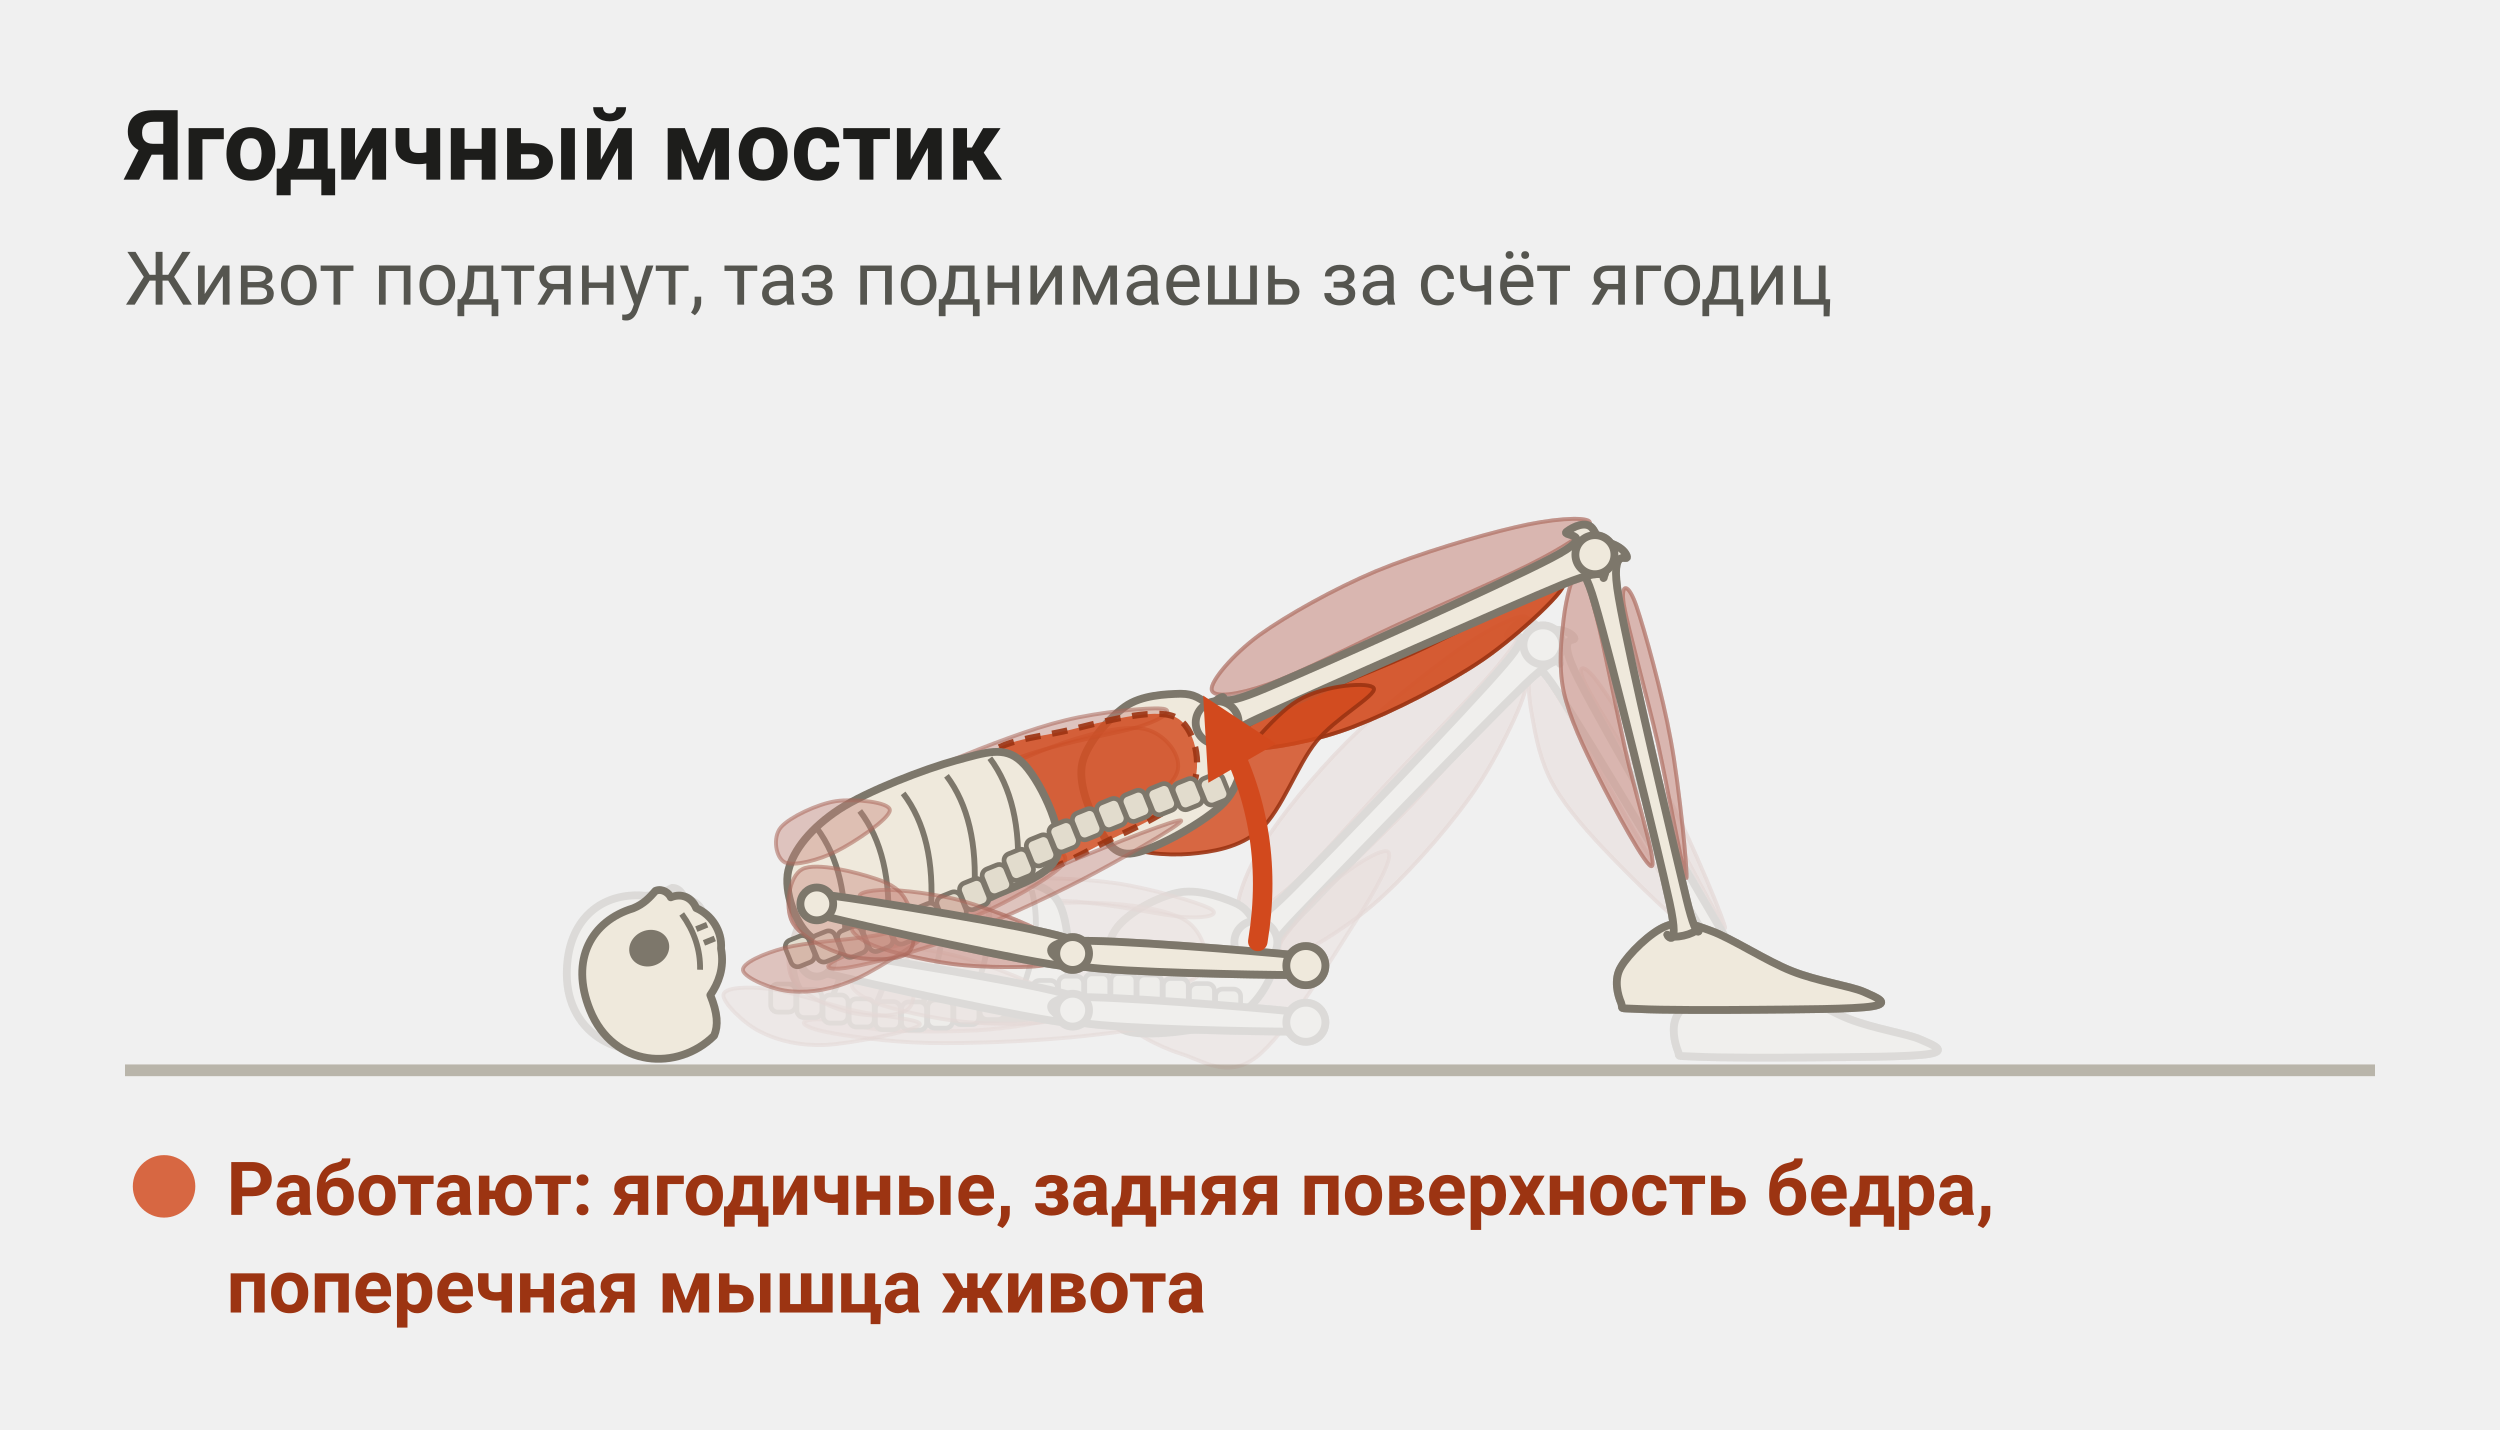
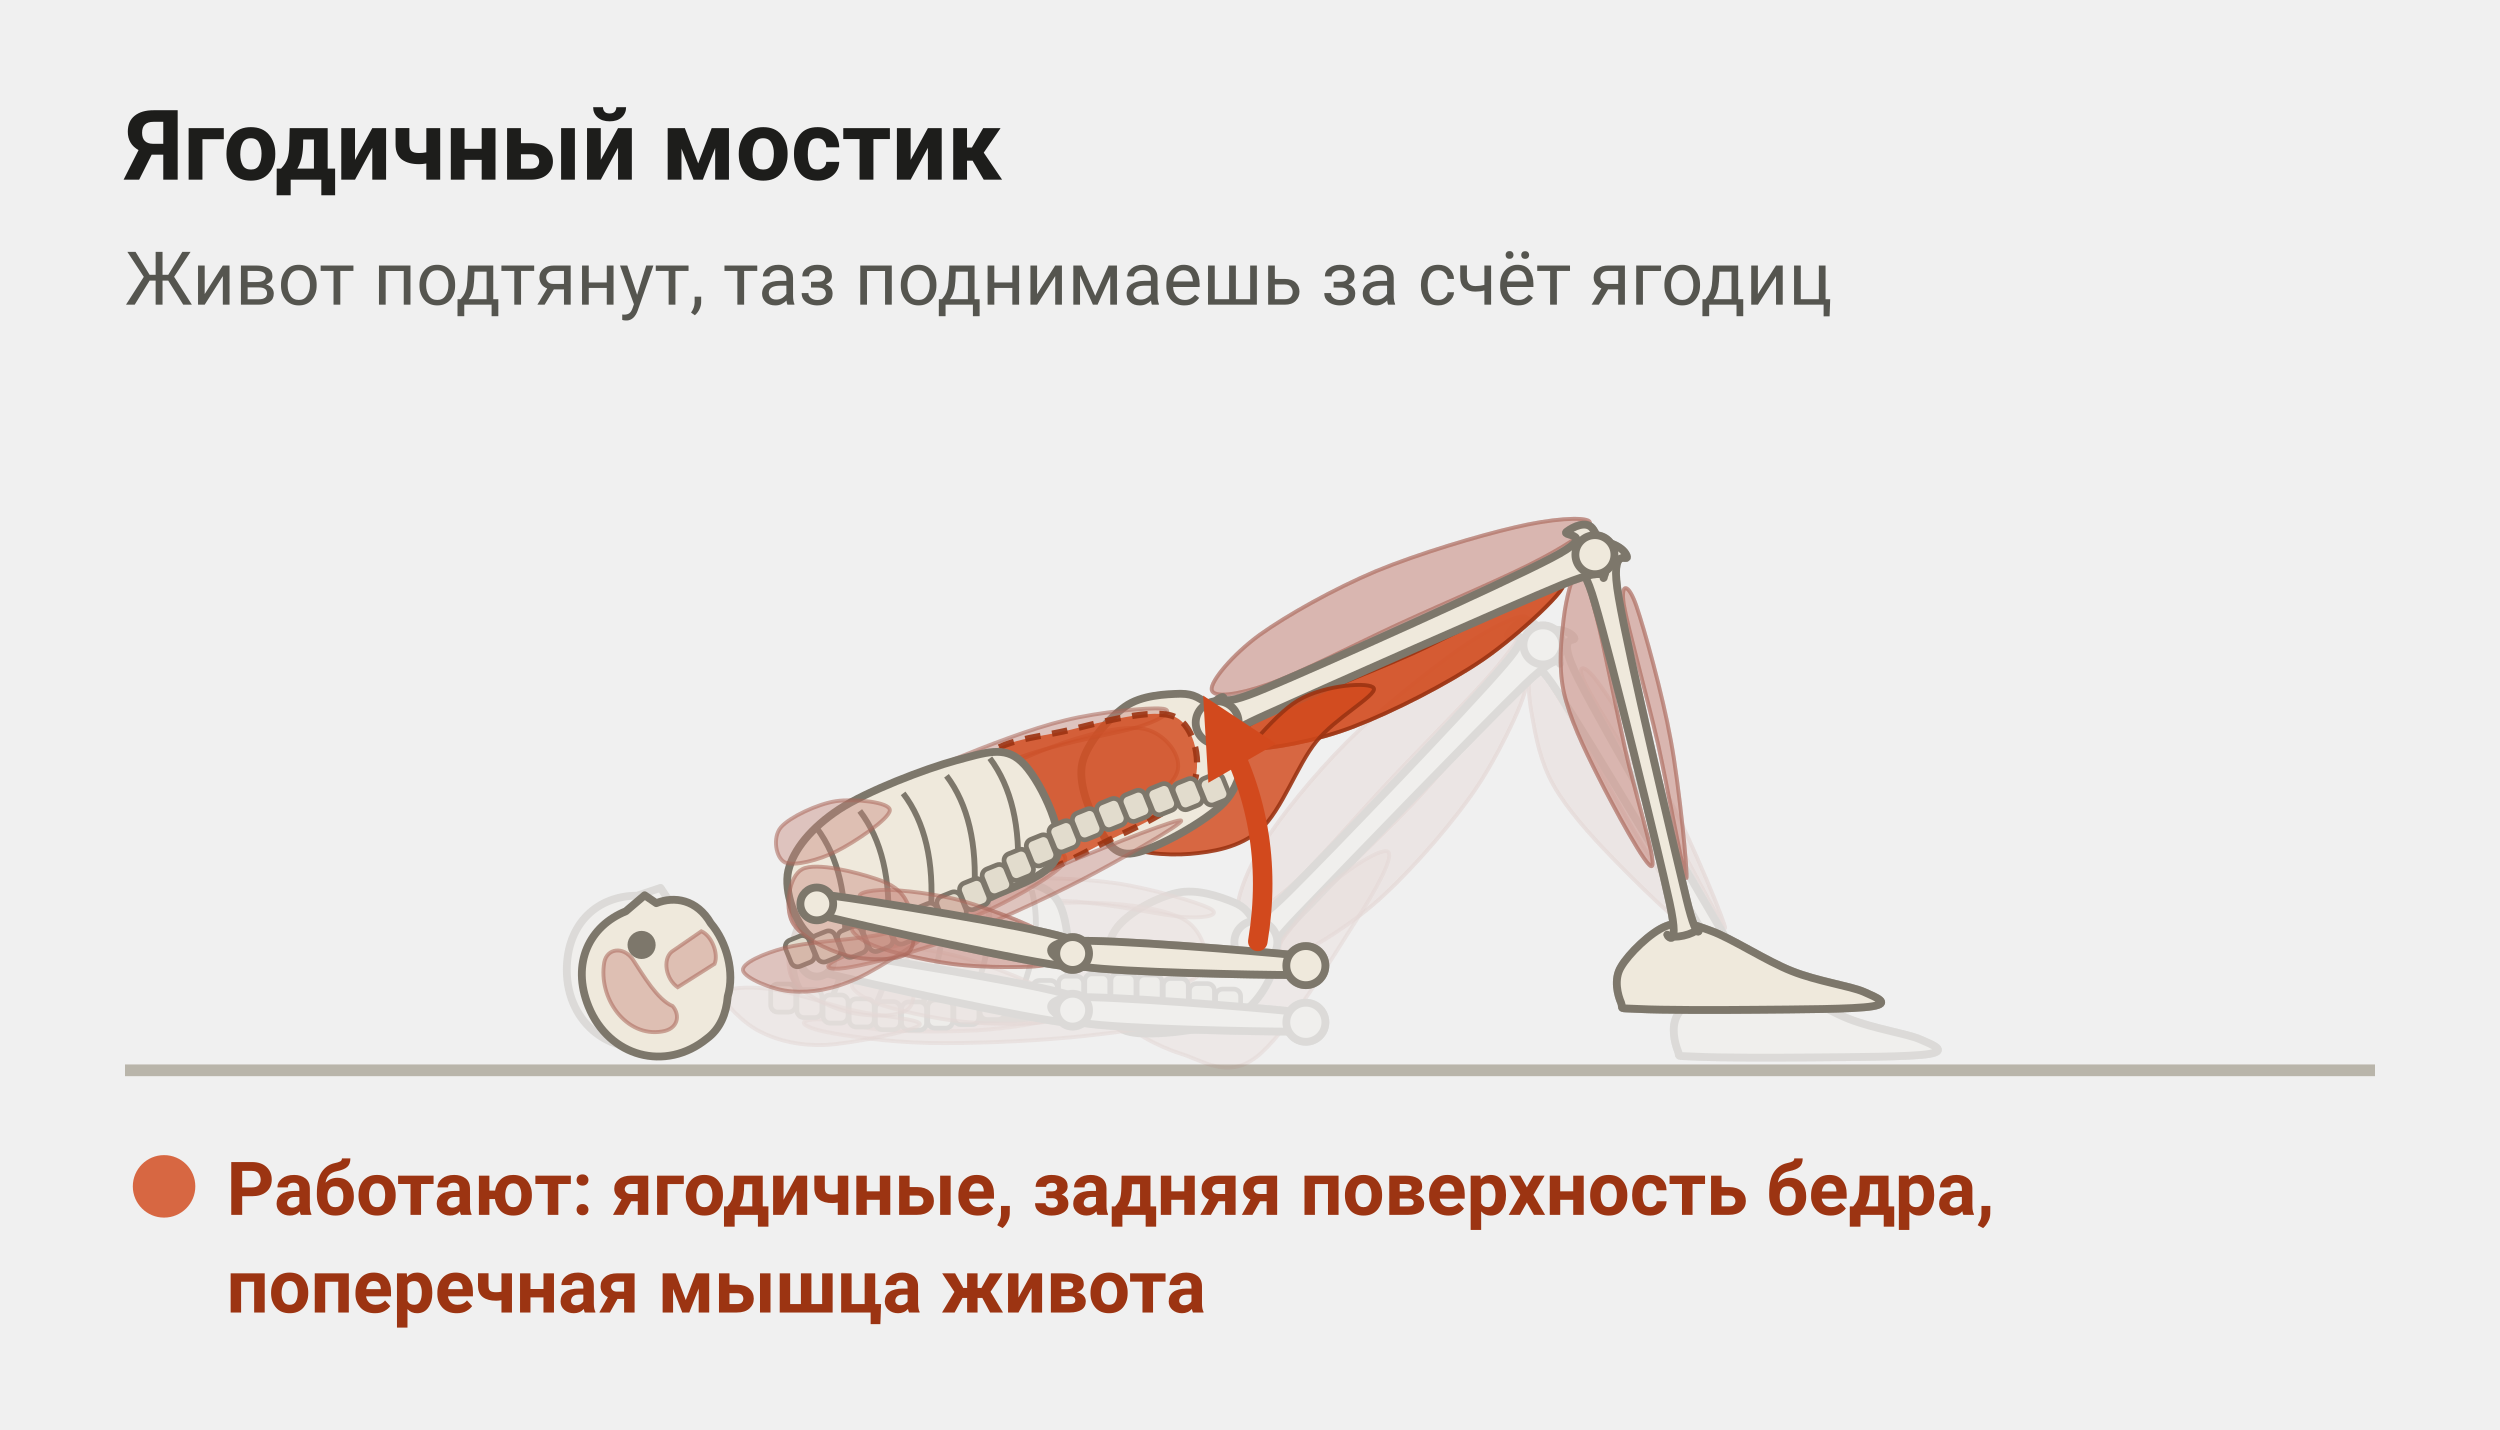
<svg xmlns="http://www.w3.org/2000/svg" viewBox="0 0 640 366" role="img" aria-label="Ягодичный мостик: Живот подтянут, таз поднимаешь за счёт ягодиц">
  <style>
.bone{fill:#efe9dc;stroke:#7d776b;stroke-width:2;stroke-linejoin:round}
.joint{fill:#efe9dc;stroke:#7d776b;stroke-width:2}
.vert{fill:#e2dccd;stroke:#7d776b;stroke-width:1.2}
.m{fill:#c7867a;fill-opacity:.42;stroke:#a9665a;stroke-opacity:.55;stroke-width:1}
.on{fill:#d2491d;fill-opacity:.82;stroke:#9c3412;stroke-opacity:.9}
.plate{fill:#3a3a37;fill-opacity:.1;stroke:#3a3a37;stroke-width:3}
.bar{fill:#3a3a37}
.ghost{opacity:.18}
.ground{stroke:#b9b5aa;stroke-width:3}
.guide{stroke:#3d7fb8;stroke-width:2.5;stroke-dasharray:8 7;fill:none}
.arrow{stroke:#d2491d;stroke-width:5;fill:none;stroke-linecap:round;marker-end:url(#ah)}
.ahead{fill:#d2491d}
.lead{stroke:#6b6b66;stroke-width:1.5;fill:none}
.t{font:600 21px system-ui,-apple-system,"Segoe UI",Roboto,sans-serif;fill:#1d1d1b}
.s{font:400 18px system-ui,-apple-system,"Segoe UI",Roboto,sans-serif;fill:#55554f}
.ok{fill:#2e8b57}.bad{fill:#c0392b}
.balloon{fill:#3d7fb8;fill-opacity:.25;stroke:#3d7fb8;stroke-width:2}
@media (prefers-color-scheme:dark){
.bone,.joint{fill:#d9d3c4;stroke:#3b3934}.vert{fill:#c9c2b2;stroke:#3b3934}
.plate{fill:#ecebe6;fill-opacity:.12;stroke:#bdbbb3}.bar{fill:#bdbbb3}
.t{fill:#ecebe6}.s{fill:#a9a8a1}.lead{stroke:#9a9993}.ground{stroke:#55534d}
.arrow{stroke:#f0703f}.ahead{fill:#f0703f}.on{fill:#f0703f}
}
</style>
  <defs>
    <marker id="ah" viewBox="0 0 10 10" refX="6" refY="5" markerWidth="4" markerHeight="4" orient="auto">
      <path class="ahead" d="M0 0L10 5L0 10z" />
    </marker>
  </defs>
  <style>
.far{opacity:.5}.deep{stroke-dasharray:4 3;stroke-width:1.6}
.legend{font:600 19px system-ui,-apple-system,"Segoe UI",Roboto,sans-serif;fill:#9c3412}
.cue{font:400 19px system-ui,-apple-system,"Segoe UI",Roboto,sans-serif;fill:#55554f}
.ttl{font:700 25px system-ui,-apple-system,"Segoe UI",Roboto,sans-serif;fill:#1d1d1b}
.lg{fill:#d2491d;fill-opacity:.82}.okc{fill:#2e8b57}.badc{fill:#c0392b}
.mark{stroke:#fff;stroke-width:3.5;fill:none;stroke-linecap:round}
.floor{stroke:#b9b5aa;stroke-width:3}.equip{fill:#d9d5ca;stroke:#8f8a7e;stroke-width:2}
.cable{stroke:#8f8a7e;stroke-width:2;stroke-dasharray:6 5}
@media (prefers-color-scheme:dark){.legend{fill:#f59b72}.cue{fill:#a9a8a1}.ttl{fill:#ecebe6}
.lg{fill:#f0703f}.floor{stroke:#55534d}.equip{fill:#2c2c30;stroke:#77756d}.cable{stroke:#77756d}}
</style>
  <text class="ttl" x="32" y="46" text-anchor="start">Ягодичный мостик</text>
  <text class="cue" x="32" y="78" text-anchor="start">Живот подтянут, таз поднимаешь за счёт ягодиц</text>
  <line class="floor" x1="32" y1="274" x2="608" y2="274" />
  <g class="ghost">
    <g class="far">
      <path class="m" d="M265.4 253.3C269.4 253.3 253.1 247.0 246.6 245.2C240.2 243.3 230.8 242.2 226.8 242.2C222.8 242.3 216.4 243.4 222.8 245.2C229.3 247.1 261.5 253.3 265.4 253.3Z" />
      <path class="m" d="M267.4 260.7C271.6 262.4 254.1 262.3 246.8 261.6C239.6 260.9 228.2 258.4 224.0 256.7C219.8 255.0 214.4 250.9 221.6 251.5C228.8 252.2 263.2 259.0 267.4 260.7Z" />
      <path class="m" d="M232.5 258.3C229.9 260.6 221.7 260.3 216.8 259.0C211.8 257.7 204.7 254.1 202.8 250.5C200.9 246.8 201.9 238.8 205.4 236.9C209.0 235.1 219.5 237.9 224.0 239.3C228.4 240.8 230.8 242.5 232.3 245.6C233.7 248.8 235.1 256.1 232.5 258.3Z" />
      <path class="bone" d="M273.9 261.9C284.2 262.8 283.0 257.5 272.7 254.4C262.4 251.4 223.1 245.1 212.3 243.6C201.5 242.2 208.0 244.7 207.8 245.6C207.6 246.5 200.2 246.3 211.2 249.1C222.2 251.8 263.7 261.0 273.9 261.9Z" />
      <path class="bone" d="M274.8 255.3C265.8 255.8 268.0 260.5 277.4 261.9C286.8 263.4 321.7 264.1 331.2 264.1C340.7 264.0 334.3 262.5 334.3 261.7C334.4 260.8 341.4 260.1 331.5 259.0C321.5 257.9 283.8 254.9 274.8 255.3Z" />
      <circle class="joint" cx="209.1" cy="245.8" r="4.2" />
      <circle class="joint" cx="274.6" cy="258.6" r="4.2" />
      <circle class="joint" cx="334.3" cy="261.7" r="5" />
      <path class="bone" d="M429.5 268.9C428.8 267.1 427.6 262.9 429.5 259.7C431.5 256.4 437.2 250.9 441.0 249.3C444.9 247.8 447.2 248.6 452.5 250.5C457.9 252.4 466.7 258.2 473.2 260.8C479.8 263.4 488.2 264.6 491.6 266.1C495.1 267.6 498.5 269.0 493.9 269.8C489.3 270.6 474.0 270.6 464.0 270.7C454.1 270.8 439.9 270.8 434.1 270.5C428.4 270.2 430.3 270.7 429.5 268.9Z" />
      <path class="m" d="M432.3 237.1C431.6 238.5 418.3 225.3 412.5 219.3C406.7 213.3 401.1 207.0 397.7 201.0C394.3 195.0 393.1 188.3 392.2 183.1C391.2 178.0 390.9 170.8 392.2 170.3C393.5 169.7 395.7 173.1 399.8 179.9C404.0 186.6 411.7 201.3 417.2 210.8C422.6 220.3 433.1 235.7 432.3 237.1Z" />
      <path class="m" d="M441.6 237.6C442.1 237.3 433.0 215.3 427.5 204.8C422.1 194.3 412.6 179.5 409.0 174.6C405.4 169.7 403.3 169.9 405.9 175.2C408.5 180.5 418.6 196.1 424.5 206.5C430.5 216.9 441.1 237.8 441.6 237.6Z" />
      <path class="bone" d="M448.2 248.9C448.5 247.2 450.5 255.0 443.2 242.5C435.8 230.0 410.8 187.2 404.1 173.9C397.4 160.7 404.4 165.0 402.8 163.0C401.2 161.0 396.6 160.7 394.5 161.9C392.5 163.1 389.8 167.6 390.5 170.1C391.2 172.6 390.6 164.6 398.7 177.0C406.9 189.5 432.3 232.1 439.4 244.7C446.5 257.3 440.0 252.1 441.4 252.9C442.9 253.6 447.9 250.7 448.2 248.9Z" />
      <path class="m" d="M390.0 175.0C392.9 174.1 384.5 191.7 378.6 200.7C372.7 209.7 362.3 221.7 354.5 228.9C346.8 236.2 336.2 242.7 332.2 244.1C328.1 245.6 325.2 244.0 330.1 237.7C334.9 231.4 351.3 216.5 361.3 206.1C371.3 195.6 387.1 175.9 390.0 175.0Z" />
      <path class="m" d="M390.6 157.9C389.0 157.1 381.1 160.9 373.4 166.3C365.8 171.7 353.1 181.7 344.7 190.1C336.4 198.4 327.8 209.0 323.2 216.4C318.6 223.7 315.9 232.1 317.1 234.0C318.2 235.8 323.5 232.9 329.9 227.3C336.3 221.7 346.5 209.7 355.3 200.3C364.1 190.9 377.0 178.1 382.9 171.1C388.8 164.0 392.1 158.6 390.6 157.9Z" />
      <path class="bone" d="M391.9 159.1C389.7 158.0 387.3 160.6 386.1 162.4C385.0 164.3 394.5 159.2 385.0 170.2C375.6 181.2 340.6 217.7 329.7 228.5C318.8 239.3 321.5 232.9 319.8 235.1C318.0 237.3 318.2 240.4 319.1 241.8C320.0 243.2 323.0 244.6 325.3 243.3C327.5 242.1 321.8 245.7 332.7 234.3C343.5 223.0 379.2 186.1 390.3 175.3C401.5 164.5 399.1 172.0 399.3 169.3C399.6 166.6 394.1 160.3 391.9 159.1Z" />
      <circle class="joint" cx="395.0" cy="165.1" r="5" />
    </g>
    <path class="bone" d="M429.5 268.9C428.8 267.1 427.6 262.9 429.5 259.7C431.5 256.4 437.2 250.9 441.0 249.3C444.9 247.8 447.2 248.6 452.5 250.5C457.9 252.4 466.7 258.2 473.2 260.8C479.8 263.4 488.2 264.6 491.6 266.1C495.1 267.6 498.5 269.0 493.9 269.8C489.3 270.6 474.0 270.6 464.0 270.7C454.1 270.8 439.9 270.8 434.1 270.5C428.4 270.2 430.3 270.7 429.5 268.9Z" />
    <path class="m" d="M432.3 237.1C431.6 238.5 418.3 225.3 412.5 219.3C406.7 213.3 401.1 207.0 397.7 201.0C394.3 195.0 393.1 188.3 392.2 183.1C391.2 178.0 390.9 170.8 392.2 170.3C393.5 169.7 395.7 173.1 399.8 179.9C404.0 186.6 411.7 201.3 417.2 210.8C422.6 220.3 433.1 235.7 432.3 237.1Z" />
    <path class="m" d="M441.6 237.6C442.1 237.3 433.0 215.3 427.5 204.8C422.1 194.3 412.6 179.5 409.0 174.6C405.4 169.7 403.3 169.9 405.9 175.2C408.5 180.5 418.6 196.1 424.5 206.5C430.5 216.9 441.1 237.8 441.6 237.6Z" />
    <path class="bone" d="M448.2 248.9C448.5 247.2 450.5 255.0 443.2 242.5C435.8 230.0 410.8 187.2 404.1 173.9C397.4 160.7 404.4 165.0 402.8 163.0C401.2 161.0 396.6 160.7 394.5 161.9C392.5 163.1 389.8 167.6 390.5 170.1C391.2 172.6 390.6 164.6 398.7 177.0C406.9 189.5 432.3 232.1 439.4 244.7C446.5 257.3 440.0 252.1 441.4 252.9C442.9 253.6 447.9 250.7 448.2 248.9Z" />
    <path class="m" d="M390.0 175.0C392.9 174.1 384.5 191.7 378.6 200.7C372.7 209.7 362.3 221.7 354.5 228.9C346.8 236.2 336.2 242.7 332.2 244.1C328.1 245.6 325.2 244.0 330.1 237.7C334.9 231.4 351.3 216.5 361.3 206.1C371.3 195.6 387.1 175.9 390.0 175.0Z" />
    <path class="m" d="M390.6 157.9C389.0 157.1 381.1 160.9 373.4 166.3C365.8 171.7 353.1 181.7 344.7 190.1C336.4 198.4 327.8 209.0 323.2 216.4C318.6 223.7 315.9 232.1 317.1 234.0C318.2 235.8 323.5 232.9 329.9 227.3C336.3 221.7 346.5 209.7 355.3 200.3C364.1 190.9 377.0 178.1 382.9 171.1C388.8 164.0 392.1 158.6 390.6 157.9Z" />
    <path class="bone" d="M391.9 159.1C389.7 158.0 387.3 160.6 386.1 162.4C385.0 164.3 394.5 159.2 385.0 170.2C375.6 181.2 340.6 217.7 329.7 228.5C318.8 239.3 321.5 232.9 319.8 235.1C318.0 237.3 318.2 240.4 319.1 241.8C320.0 243.2 323.0 244.6 325.3 243.3C327.5 242.1 321.8 245.7 332.7 234.3C343.5 223.0 379.2 186.1 390.3 175.3C401.5 164.5 399.1 172.0 399.3 169.3C399.6 166.6 394.1 160.3 391.9 159.1Z" />
    <circle class="joint" cx="395.0" cy="165.1" r="5" />
    <path class="m" d="M289.3 261.0C287.3 263.4 297.0 268.1 302.4 269.8C307.8 271.4 314.1 276.3 321.5 270.7C329.0 265.1 341.2 245.0 346.8 236.2C352.5 227.5 356.8 219.4 355.4 218.1C354.1 216.7 345.4 222.0 338.6 228.2C331.7 234.5 322.6 250.0 314.4 255.5C306.2 261.0 291.2 258.6 289.3 261.0Z" />
    <path class="bone" d="M326.3 247.0C325.3 251.0 321.7 257.9 315.6 260.8C309.4 263.7 294.6 265.4 289.3 264.2C283.9 263.1 283.9 258.3 283.3 253.9C282.7 249.5 282.7 242.0 285.7 237.8C288.7 233.6 296.2 229.7 301.2 228.6C306.2 227.4 312.2 229.5 315.6 230.9C319.0 232.2 319.8 234.0 321.5 236.6C323.3 239.3 327.3 243.0 326.3 247.0Z" />
    <circle class="joint" cx="321.5" cy="241.2" r="5.5" />
    <path class="m" d="M271.3 260.1C268.3 261.7 258.2 263.3 249.8 263.8C241.4 264.2 226.3 264.3 221.1 262.9C215.9 261.4 213.9 256.9 218.7 255.0C223.5 253.2 241.6 252.0 249.8 251.8C258.0 251.7 264.1 252.7 267.7 254.1C271.3 255.5 274.3 258.5 271.3 260.1Z" />
    <path class="m" d="M307.2 249.3C304.2 252.6 294.2 254.9 285.7 255.5C277.1 256.1 261.7 256.2 255.8 252.7C249.8 249.3 245.8 238.4 249.8 234.8C253.8 231.2 270.7 231.0 279.7 231.1C288.7 231.3 299.0 232.7 303.6 235.7C308.2 238.7 310.2 246.0 307.2 249.3Z" />
    <path class="m" d="M309.6 232.5C306.6 231.0 294.6 227.4 285.7 226.1C276.7 224.8 264.1 224.6 255.8 224.7C247.4 224.8 238.4 225.4 235.4 226.5C232.4 227.6 231.4 230.4 237.8 231.1C244.2 231.8 262.7 230.0 273.7 230.7C284.7 231.3 297.6 234.5 303.6 234.8C309.6 235.1 312.6 234.0 309.6 232.5Z" />
    <path class="m" d="M303.6 261.0C303.6 261.9 284.7 264.6 273.7 265.6C262.7 266.6 248.2 267.2 237.8 267.0C227.5 266.8 216.5 265.2 211.5 264.2C206.5 263.2 203.5 261.5 207.9 261.0C212.3 260.6 226.9 261.6 237.8 261.5C248.8 261.3 262.7 260.2 273.7 260.1C284.7 260.0 303.6 260.1 303.6 261.0Z" />
    <path class="bone" d="M271.3 256.9C267.7 261.8 258.6 260.5 249.8 261.0C241.0 261.6 226.3 261.5 218.7 260.1C211.1 258.7 206.5 256.9 204.3 252.7C202.1 248.6 202.3 239.8 205.5 235.3C208.7 230.7 215.1 227.3 223.5 225.6C231.8 223.9 247.8 224.1 255.8 225.1C263.7 226.1 268.7 226.3 271.3 231.6C273.9 236.9 274.9 252.0 271.3 256.9Z" />
    <path class="lead" style="stroke:#7d776b" d="M259.4 258.7Q267.7 241.2 264.1 227.9" />
    <path class="lead" style="stroke:#7d776b" d="M247.4 258.7Q255.8 241.2 252.2 227.9" />
    <path class="lead" style="stroke:#7d776b" d="M235.4 258.7Q243.8 241.2 240.2 227.9" />
    <path class="lead" style="stroke:#7d776b" d="M223.5 258.7Q231.8 241.2 228.3 227.9" />
    <path class="lead" style="stroke:#7d776b" d="M211.5 258.7Q219.9 241.2 216.3 227.9" />
    <path class="m" d="M235.4 230.7C236.2 228.7 228.1 224.4 223.5 223.3C218.9 222.2 210.9 222.6 207.9 224.2C204.9 225.8 203.7 231.1 205.5 233.0C207.3 234.8 213.7 235.6 218.7 235.3C223.7 234.9 234.6 232.6 235.4 230.7Z" />
    <rect class="vert" x="310.8" y="253.6" width="7.2" height="6.4" rx="1.8" transform="rotate(-90.0 314.4 256.8)" />
    <rect class="vert" x="304.1" y="252.2" width="7.2" height="6.4" rx="1.8" transform="rotate(-90.0 307.7 255.4)" />
    <rect class="vert" x="297.4" y="250.9" width="7.2" height="6.4" rx="1.8" transform="rotate(-90.0 301.0 254.1)" />
    <rect class="vert" x="290.7" y="250.0" width="7.2" height="6.4" rx="1.8" transform="rotate(-90.0 294.3 253.2)" />
    <rect class="vert" x="284.0" y="249.6" width="7.2" height="6.4" rx="1.8" transform="rotate(-90.0 287.6 252.8)" />
    <rect class="vert" x="277.3" y="249.7" width="7.2" height="6.4" rx="1.8" transform="rotate(-90.0 280.9 252.9)" />
    <rect class="vert" x="270.6" y="250.3" width="7.2" height="6.4" rx="1.8" transform="rotate(-90.0 274.2 253.5)" />
    <rect class="vert" x="263.9" y="251.4" width="7.2" height="6.4" rx="1.8" transform="rotate(-90.0 267.5 254.6)" />
    <rect class="vert" x="257.2" y="252.8" width="7.2" height="6.4" rx="1.8" transform="rotate(-90.0 260.8 256.0)" />
    <rect class="vert" x="250.5" y="254.2" width="7.2" height="6.4" rx="1.8" transform="rotate(-90.0 254.1 257.4)" />
    <rect class="vert" x="243.8" y="255.5" width="7.2" height="6.4" rx="1.8" transform="rotate(-90.0 247.4 258.7)" />
    <rect class="vert" x="237.1" y="256.4" width="7.2" height="6.4" rx="1.8" transform="rotate(-90.0 240.7 259.6)" />
    <rect class="vert" x="230.4" y="256.9" width="7.2" height="6.4" rx="1.8" transform="rotate(-90.0 234.0 260.1)" />
    <rect class="vert" x="223.7" y="256.8" width="7.2" height="6.4" rx="1.8" transform="rotate(-90.0 227.3 260.0)" />
    <rect class="vert" x="217.0" y="256.1" width="7.2" height="6.4" rx="1.8" transform="rotate(-90.0 220.6 259.3)" />
    <rect class="vert" x="210.3" y="255.1" width="7.2" height="6.4" rx="1.8" transform="rotate(-90.0 213.9 258.3)" />
    <rect class="vert" x="203.6" y="253.7" width="7.2" height="6.4" rx="1.8" transform="rotate(-90.0 207.2 256.9)" />
    <rect class="vert" x="196.9" y="252.3" width="7.2" height="6.4" rx="1.8" transform="rotate(-90.0 200.5 255.5)" />
    <path class="m" d="M235.4 262.4C234.2 263.9 218.3 267.1 211.5 267.5C204.7 267.8 199.2 266.4 194.8 264.2C190.4 262.1 184.8 256.4 185.2 254.6C185.6 252.7 191.6 252.5 197.2 253.2C202.7 253.9 212.3 257.2 218.7 258.7C225.1 260.2 236.6 260.9 235.4 262.4Z" />
    <g class="head" transform="matrix(0.000 -1.000 1.000 -0.000 166.1 249.3)">
-       <path class="bone" d="M-18 6C-23 -6 -16 -21 0 -21C14 -21 21 -12 20 -1C20 2 21 4 22 6C22 8 20 9 19 9C19 12 17 14 14 14C11 17 6 18 2 16C-3 15 -6 12 -8 9C-13 9 -16 8 -18 6Z" />
-       <ellipse cx="9" cy="-1" rx="4.6" ry="5.2" fill="#7d776b" />
-       <path class="lead" style="stroke:#7d776b" d="M-1 9Q6 12 14 10M5 12.5v3M9 12v3" />
+       <path class="bone" d="M-18 4C-22 -9 -13 -21 1 -21C13 -21 20 -13 20 -3L22 3L19 5C19 10 16 15 9 16C3 18 -5 17 -10 13C-14 11 -17 8 -18 4Z" />
+       <path class="m" d="M-12 -6C-10 -15 2 -18 10 -13C13 -11 12 -7 8 -6C3 -5 -4 -4 -7 -1C-10 0 -13 -2 -12 -6Z" />
+       <path class="m" d="M-3 2C0 0 5 1 6 4L8 13C6 15 1 15 -1 13Z" />
+       <circle cx="10.5" cy="-2.5" r="3.6" fill="#7d776b" />
    </g>
    <path class="m" d="M265.4 253.3C269.4 253.3 253.1 247.0 246.6 245.2C240.2 243.3 230.8 242.2 226.8 242.2C222.8 242.3 216.4 243.4 222.8 245.2C229.3 247.1 261.5 253.3 265.4 253.3Z" />
    <path class="m" d="M267.4 260.7C271.6 262.4 254.1 262.3 246.8 261.6C239.6 260.9 228.2 258.4 224.0 256.7C219.8 255.0 214.4 250.9 221.6 251.5C228.8 252.2 263.2 259.0 267.4 260.7Z" />
    <path class="m" d="M232.5 258.3C229.9 260.6 221.7 260.3 216.8 259.0C211.8 257.7 204.7 254.1 202.8 250.5C200.9 246.8 201.9 238.8 205.4 236.9C209.0 235.1 219.5 237.9 224.0 239.3C228.4 240.8 230.8 242.5 232.3 245.6C233.7 248.8 235.1 256.1 232.5 258.3Z" />
    <path class="bone" d="M273.9 261.9C284.2 262.8 283.0 257.5 272.7 254.4C262.4 251.4 223.1 245.1 212.3 243.6C201.5 242.2 208.0 244.7 207.8 245.6C207.6 246.5 200.2 246.3 211.2 249.1C222.2 251.8 263.7 261.0 273.9 261.9Z" />
    <path class="bone" d="M274.8 255.3C265.8 255.8 268.0 260.5 277.4 261.9C286.8 263.4 321.7 264.1 331.2 264.1C340.7 264.0 334.3 262.5 334.3 261.7C334.4 260.8 341.4 260.1 331.5 259.0C321.5 257.9 283.8 254.9 274.8 255.3Z" />
    <circle class="joint" cx="209.1" cy="245.8" r="4.2" />
    <circle class="joint" cx="274.6" cy="258.6" r="4.2" />
    <circle class="joint" cx="334.3" cy="261.7" r="5" />
  </g>
  <g>
    <g class="far">
      <path class="m" d="M265.4 238.8C269.4 238.8 253.1 232.5 246.6 230.7C240.2 228.9 230.8 227.8 226.8 227.8C222.8 227.8 216.4 228.9 222.8 230.8C229.3 232.6 261.5 238.8 265.4 238.8Z" />
      <path class="m" d="M267.4 246.2C271.6 247.9 254.1 247.8 246.8 247.1C239.6 246.5 228.2 243.9 224.0 242.2C219.8 240.6 214.4 236.4 221.6 237.1C228.8 237.7 263.2 244.5 267.4 246.2Z" />
      <path class="m" d="M232.5 243.9C229.9 246.1 221.7 245.9 216.8 244.6C211.8 243.3 204.7 239.7 202.8 236.0C200.9 232.3 201.9 224.3 205.4 222.5C209.0 220.6 219.5 223.4 224.0 224.9C228.4 226.3 230.8 228.0 232.3 231.2C233.7 234.3 235.1 241.7 232.5 243.9Z" />
      <path class="bone" d="M273.9 247.5C284.2 248.4 283.0 243.0 272.7 240.0C262.4 236.9 223.1 230.6 212.3 229.2C201.5 227.7 208.0 230.2 207.8 231.1C207.6 232.0 200.2 231.9 211.2 234.6C222.2 237.3 263.7 246.6 273.9 247.5Z" />
      <path class="bone" d="M274.8 240.9C265.8 241.4 268.0 246.0 277.4 247.5C286.8 248.9 321.7 249.6 331.2 249.6C340.7 249.6 334.3 248.1 334.3 247.2C334.4 246.4 341.4 245.6 331.5 244.5C321.5 243.5 283.8 240.4 274.8 240.9Z" />
      <circle class="joint" cx="209.1" cy="231.4" r="4.2" />
      <circle class="joint" cx="274.6" cy="244.1" r="4.2" />
      <circle class="joint" cx="334.3" cy="247.2" r="5" />
      <path class="bone" d="M415.0 256.7C414.2 254.9 413.0 250.7 415.0 247.5C416.9 244.2 422.6 238.6 426.5 237.1C430.3 235.6 432.6 236.3 438.0 238.3C443.3 240.2 452.1 246.0 458.7 248.6C465.2 251.2 473.6 252.4 477.1 253.9C480.5 255.4 484.0 256.8 479.4 257.6C474.8 258.4 459.4 258.4 449.5 258.5C439.5 258.6 425.3 258.6 419.6 258.3C413.8 258.0 415.7 258.5 415.0 256.7Z" />
      <path class="m" d="M422.9 221.7C421.8 222.8 412.9 206.3 409.2 198.9C405.4 191.4 401.8 183.8 400.3 177.0C398.9 170.3 399.7 163.5 400.3 158.4C400.9 153.2 402.7 146.2 404.0 146.1C405.4 145.9 406.6 149.8 408.6 157.5C410.6 165.1 413.7 181.4 416.1 192.1C418.5 202.8 424.1 220.5 422.9 221.7Z" />
      <path class="m" d="M431.7 224.8C432.2 224.7 429.9 201.0 427.7 189.4C425.6 177.8 420.9 160.9 418.9 155.1C416.9 149.3 414.8 148.9 415.7 154.8C416.7 160.6 421.7 178.5 424.4 190.2C427.0 201.9 431.1 225.0 431.7 224.8Z" />
      <path class="bone" d="M434.6 237.7C435.4 236.1 435.1 244.1 431.7 230.0C428.3 215.9 416.9 167.7 414.4 153.0C411.8 138.4 417.3 144.6 416.4 142.2C415.4 139.8 411.0 138.2 408.7 138.7C406.4 139.3 402.5 142.8 402.5 145.4C402.4 148.0 404.2 140.1 408.3 154.4C412.5 168.7 424.3 216.8 427.4 231.0C430.5 245.2 425.8 238.3 427.0 239.4C428.2 240.5 433.9 239.2 434.6 237.7Z" />
      <path class="m on" d="M399.9 149.2C402.9 149.5 388.6 162.7 379.7 168.8C370.8 174.9 356.7 182.1 346.8 185.9C336.9 189.8 324.7 191.8 320.4 191.7C316.1 191.5 314.0 189.0 320.9 184.9C327.7 180.8 348.5 173.2 361.6 167.3C374.8 161.3 396.9 148.9 399.9 149.2Z" />
      <path class="m" d="M406.9 133.5C405.7 132.2 396.9 132.8 387.8 135.0C378.7 137.1 363.2 141.7 352.3 146.2C341.4 150.8 329.5 157.5 322.5 162.5C315.5 167.6 309.8 174.5 310.2 176.6C310.6 178.7 316.6 178.0 324.6 175.2C332.7 172.4 346.6 165.1 358.3 159.7C370.0 154.3 386.7 147.3 394.8 142.9C402.9 138.6 408.0 134.9 406.9 133.5Z" />
      <path class="bone" d="M407.6 135.2C406.0 133.3 402.8 134.8 401.1 136.1C399.3 137.4 410.0 136.2 397.1 142.9C384.3 149.6 338.1 170.3 324.0 176.2C309.8 182.2 314.8 177.3 312.3 178.7C309.8 180.1 308.8 183.0 309.1 184.6C309.5 186.2 311.7 188.6 314.3 188.3C316.9 188.0 310.2 189.2 324.5 182.8C338.9 176.3 385.8 155.5 400.1 149.6C414.5 143.7 409.5 149.8 410.7 147.4C412.0 145.0 409.2 137.1 407.6 135.2Z" />
      <circle class="joint" cx="408.3" cy="142.0" r="5" />
    </g>
    <path class="bone" d="M415.0 256.7C414.2 254.9 413.0 250.7 415.0 247.5C416.9 244.2 422.6 238.6 426.5 237.1C430.3 235.6 432.6 236.3 438.0 238.3C443.3 240.2 452.1 246.0 458.7 248.6C465.2 251.2 473.6 252.4 477.1 253.9C480.5 255.4 484.0 256.8 479.4 257.6C474.8 258.4 459.4 258.4 449.5 258.5C439.5 258.6 425.3 258.6 419.6 258.3C413.8 258.0 415.7 258.5 415.0 256.7Z" />
    <path class="m" d="M422.9 221.7C421.8 222.8 412.9 206.3 409.2 198.9C405.4 191.4 401.8 183.8 400.3 177.0C398.9 170.3 399.7 163.5 400.3 158.4C400.9 153.2 402.7 146.2 404.0 146.1C405.4 145.9 406.6 149.8 408.6 157.5C410.6 165.1 413.7 181.4 416.1 192.1C418.5 202.8 424.1 220.5 422.9 221.7Z" />
    <path class="m" d="M431.7 224.8C432.2 224.7 429.9 201.0 427.7 189.4C425.6 177.8 420.9 160.9 418.9 155.1C416.9 149.3 414.8 148.9 415.7 154.8C416.7 160.6 421.7 178.5 424.4 190.2C427.0 201.9 431.1 225.0 431.7 224.8Z" />
    <path class="bone" d="M434.6 237.7C435.4 236.1 435.1 244.1 431.7 230.0C428.3 215.9 416.9 167.7 414.4 153.0C411.8 138.4 417.3 144.6 416.4 142.2C415.4 139.8 411.0 138.2 408.7 138.7C406.4 139.3 402.5 142.8 402.5 145.4C402.4 148.0 404.2 140.1 408.3 154.4C412.5 168.7 424.3 216.8 427.4 231.0C430.5 245.2 425.8 238.3 427.0 239.4C428.2 240.5 433.9 239.2 434.6 237.7Z" />
    <path class="m on" d="M399.9 149.2C402.9 149.5 388.6 162.7 379.7 168.8C370.8 174.9 356.7 182.1 346.8 185.9C336.9 189.8 324.7 191.8 320.4 191.7C316.1 191.5 314.0 189.0 320.9 184.9C327.7 180.8 348.5 173.2 361.6 167.3C374.8 161.3 396.9 148.9 399.9 149.2Z" />
    <path class="m" d="M406.9 133.5C405.7 132.2 396.9 132.8 387.8 135.0C378.7 137.1 363.2 141.7 352.3 146.2C341.4 150.8 329.5 157.5 322.5 162.5C315.5 167.6 309.8 174.5 310.2 176.6C310.6 178.7 316.6 178.0 324.6 175.2C332.7 172.4 346.6 165.1 358.3 159.7C370.0 154.3 386.7 147.3 394.8 142.9C402.9 138.6 408.0 134.9 406.9 133.5Z" />
    <path class="bone" d="M407.6 135.2C406.0 133.3 402.8 134.8 401.1 136.1C399.3 137.4 410.0 136.2 397.1 142.9C384.3 149.6 338.1 170.3 324.0 176.2C309.8 182.2 314.8 177.3 312.3 178.7C309.8 180.1 308.8 183.0 309.1 184.6C309.5 186.2 311.7 188.6 314.3 188.3C316.9 188.0 310.2 189.2 324.5 182.8C338.9 176.3 385.8 155.5 400.1 149.6C414.5 143.7 409.5 149.8 410.7 147.4C412.0 145.0 409.2 137.1 407.6 135.2Z" />
    <circle class="joint" cx="408.3" cy="142.0" r="5" />
    <path class="m on" d="M289.1 215.4C288.1 218.4 299.0 219.1 304.6 218.6C310.2 218.1 317.3 217.1 322.7 212.3C328.1 207.5 332.1 195.8 337.0 189.8C341.8 183.8 352.5 178.0 351.7 176.2C351.0 174.5 339.2 175.2 332.3 179.3C325.4 183.4 317.5 194.9 310.3 200.9C303.1 206.9 290.1 212.5 289.1 215.4Z" />
    <path class="bone" d="M318.2 188.5C318.8 192.6 318.1 200.4 313.4 205.4C308.8 210.3 295.7 217.5 290.3 218.4C284.9 219.4 283.1 214.9 280.9 211.1C278.7 207.2 275.9 200.3 277.1 195.2C278.3 190.2 283.9 183.8 288.0 180.9C292.2 177.9 298.6 177.7 302.2 177.6C305.9 177.6 307.2 178.9 309.9 180.7C312.6 182.5 317.6 184.4 318.2 188.5Z" />
    <circle class="joint" cx="311.6" cy="185.0" r="5.5" />
    <path class="m" d="M272.1 221.3C270.0 223.9 261.1 229.2 253.5 232.8C246.0 236.3 231.9 242.1 226.6 242.7C221.2 243.3 217.7 239.8 221.4 236.3C225.2 232.8 241.5 224.9 249.1 221.7C256.6 218.5 262.7 217.2 266.6 217.1C270.4 217.0 274.3 218.7 272.1 221.3Z" />
    <path class="m" d="M301.3 197.8C299.8 202.0 291.4 207.9 283.7 211.7C276.0 215.4 261.8 221.3 255.0 220.3C248.1 219.3 240.3 210.7 242.7 205.9C245.0 201.1 260.7 194.5 269.0 191.3C277.4 188.1 287.6 185.5 292.9 186.6C298.3 187.7 302.9 193.7 301.3 197.8Z" />
    <path class="m" d="M297.3 181.4C294.0 181.1 281.5 182.2 272.7 184.4C263.9 186.5 252.2 191.1 244.4 194.3C236.7 197.5 228.7 201.5 226.3 203.6C223.9 205.7 224.1 208.7 230.2 207.0C236.4 205.2 252.9 196.6 263.3 193.1C273.7 189.6 286.9 187.7 292.6 185.7C298.3 183.8 300.6 181.6 297.3 181.4Z" />
    <path class="m on deep" d="M300.7 183.5C295.4 181.1 281.9 184.9 273.7 186.9C265.5 188.9 253.7 189.5 251.4 195.5C249.1 201.4 254.2 219.6 259.8 222.8C265.4 226.0 277.3 218.2 284.9 214.6C292.5 211.0 302.7 206.4 305.3 201.2C307.9 196.0 306.0 185.8 300.7 183.5Z" />
    <path class="m" d="M302.4 210.1C302.8 210.9 286.2 220.5 276.4 225.5C266.6 230.5 253.4 236.6 243.7 240.2C234.0 243.9 223.2 246.6 218.2 247.5C213.2 248.5 209.8 248.0 213.7 245.9C217.6 243.8 231.5 239.4 241.6 235.1C251.7 230.9 264.2 224.6 274.3 220.4C284.5 216.2 302.1 209.2 302.4 210.1Z" />
    <path class="bone" d="M270.9 218.3C269.4 224.2 260.4 226.4 252.5 230.2C244.6 234.0 230.9 239.5 223.3 241.0C215.8 242.6 210.9 242.6 207.3 239.6C203.7 236.5 200.6 228.3 201.8 222.9C203.1 217.5 207.7 211.9 214.8 207.2C222.0 202.5 236.9 196.8 244.6 194.7C252.4 192.6 257.1 190.9 261.4 194.9C265.8 198.8 272.4 212.4 270.9 218.3Z" />
    <path class="lead" style="stroke:#7d776b" d="M260.5 224.5Q261.7 205.2 253.4 194.1" />
    <path class="lead" style="stroke:#7d776b" d="M249.4 229.0Q250.6 209.6 242.3 198.6" />
    <path class="lead" style="stroke:#7d776b" d="M238.3 233.5Q239.6 214.1 231.2 203.1" />
    <path class="lead" style="stroke:#7d776b" d="M227.3 237.9Q228.5 218.6 220.1 207.6" />
    <path class="lead" style="stroke:#7d776b" d="M216.2 242.4Q217.4 223.1 209.1 212.0" />
    <path class="m" d="M227.8 207.4C227.8 205.3 218.6 204.4 214.0 205.1C209.3 205.8 202.1 209.2 199.9 211.8C197.7 214.4 198.6 219.7 201.0 220.8C203.3 221.8 209.6 220.2 214.0 218.0C218.5 215.8 227.8 209.6 227.8 207.4Z" />
    <rect class="vert" x="307.2" y="198.9" width="7.2" height="6.4" rx="1.8" transform="rotate(-112.0 310.8 202.1)" />
    <rect class="vert" x="300.5" y="200.1" width="7.2" height="6.4" rx="1.8" transform="rotate(-112.0 304.1 203.3)" />
    <rect class="vert" x="293.8" y="201.4" width="7.2" height="6.4" rx="1.8" transform="rotate(-112.0 297.4 204.6)" />
    <rect class="vert" x="287.2" y="203.1" width="7.2" height="6.4" rx="1.8" transform="rotate(-112.0 290.8 206.3)" />
    <rect class="vert" x="280.9" y="205.2" width="7.2" height="6.4" rx="1.8" transform="rotate(-112.0 284.5 208.4)" />
    <rect class="vert" x="274.7" y="207.8" width="7.2" height="6.4" rx="1.8" transform="rotate(-112.0 278.3 211.0)" />
    <rect class="vert" x="268.7" y="210.9" width="7.2" height="6.4" rx="1.8" transform="rotate(-112.0 272.3 214.1)" />
    <rect class="vert" x="262.9" y="214.5" width="7.2" height="6.4" rx="1.8" transform="rotate(-112.0 266.5 217.7)" />
    <rect class="vert" x="257.2" y="218.2" width="7.2" height="6.4" rx="1.8" transform="rotate(-112.0 260.8 221.4)" />
    <rect class="vert" x="251.6" y="222.1" width="7.2" height="6.4" rx="1.8" transform="rotate(-112.0 255.2 225.3)" />
    <rect class="vert" x="245.8" y="225.7" width="7.2" height="6.4" rx="1.8" transform="rotate(-112.0 249.4 228.9)" />
    <rect class="vert" x="240.0" y="229.1" width="7.2" height="6.4" rx="1.8" transform="rotate(-112.0 243.6 232.3)" />
    <rect class="vert" x="233.9" y="232.0" width="7.2" height="6.4" rx="1.8" transform="rotate(-112.0 237.5 235.2)" />
    <rect class="vert" x="227.7" y="234.5" width="7.2" height="6.4" rx="1.8" transform="rotate(-112.0 231.3 237.7)" />
    <rect class="vert" x="221.2" y="236.4" width="7.2" height="6.4" rx="1.8" transform="rotate(-112.0 224.8 239.6)" />
    <rect class="vert" x="214.6" y="237.9" width="7.2" height="6.4" rx="1.8" transform="rotate(-112.0 218.2 241.1)" />
    <rect class="vert" x="207.9" y="239.1" width="7.2" height="6.4" rx="1.8" transform="rotate(-112.0 211.5 242.3)" />
    <rect class="vert" x="201.2" y="240.3" width="7.2" height="6.4" rx="1.8" transform="rotate(-112.0 204.8 243.5)" />
    <path class="m" d="M239.7 236.9C239.2 238.7 225.6 247.7 219.4 250.5C213.3 253.3 207.6 254.2 202.7 253.8C197.8 253.5 190.5 250.3 190.2 248.4C189.9 246.6 195.4 244.1 200.8 242.7C206.2 241.2 216.3 240.7 222.8 239.7C229.3 238.8 240.3 235.1 239.7 236.9Z" />
    <g class="head" transform="matrix(-0.375 -0.927 0.927 -0.375 170.5 250.7)">
-       <path class="bone" d="M-18 6C-23 -6 -16 -21 0 -21C14 -21 21 -12 20 -1C20 2 21 4 22 6C22 8 20 9 19 9C19 12 17 14 14 14C11 17 6 18 2 16C-3 15 -6 12 -8 9C-13 9 -16 8 -18 6Z" />
-       <ellipse cx="9" cy="-1" rx="4.6" ry="5.2" fill="#7d776b" />
-       <path class="lead" style="stroke:#7d776b" d="M-1 9Q6 12 14 10M5 12.5v3M9 12v3" />
+       <path class="bone" d="M-18 4C-22 -9 -13 -21 1 -21C13 -21 20 -13 20 -3L22 3L19 5C19 10 16 15 9 16C3 18 -5 17 -10 13C-14 11 -17 8 -18 4Z" />
+       <path class="m" d="M-12 -6C-10 -15 2 -18 10 -13C13 -11 12 -7 8 -6C3 -5 -4 -4 -7 -1C-10 0 -13 -2 -12 -6Z" />
+       <path class="m" d="M-3 2C0 0 5 1 6 4L8 13C6 15 1 15 -1 13Z" />
+       <circle cx="10.5" cy="-2.5" r="3.6" fill="#7d776b" />
    </g>
    <path class="m" d="M265.4 238.8C269.4 238.8 253.1 232.5 246.6 230.7C240.2 228.9 230.8 227.8 226.8 227.8C222.8 227.8 216.4 228.9 222.8 230.8C229.3 232.6 261.5 238.8 265.4 238.8Z" />
    <path class="m" d="M267.4 246.2C271.6 247.9 254.1 247.8 246.8 247.1C239.6 246.5 228.2 243.9 224.0 242.2C219.8 240.6 214.4 236.4 221.6 237.1C228.8 237.7 263.2 244.5 267.4 246.2Z" />
    <path class="m" d="M232.5 243.9C229.9 246.1 221.7 245.9 216.8 244.6C211.8 243.3 204.7 239.7 202.8 236.0C200.9 232.3 201.9 224.3 205.4 222.5C209.0 220.6 219.5 223.4 224.0 224.9C228.4 226.3 230.8 228.0 232.3 231.2C233.7 234.3 235.1 241.7 232.5 243.9Z" />
    <path class="bone" d="M273.9 247.5C284.2 248.4 283.0 243.0 272.7 240.0C262.4 236.9 223.1 230.6 212.3 229.2C201.5 227.7 208.0 230.2 207.8 231.1C207.6 232.0 200.2 231.9 211.2 234.6C222.2 237.3 263.7 246.6 273.9 247.5Z" />
    <path class="bone" d="M274.8 240.9C265.8 241.4 268.0 246.0 277.4 247.5C286.8 248.9 321.7 249.6 331.2 249.6C340.7 249.6 334.3 248.1 334.3 247.2C334.4 246.4 341.4 245.6 331.5 244.5C321.5 243.5 283.8 240.4 274.8 240.9Z" />
    <circle class="joint" cx="209.1" cy="231.4" r="4.2" />
    <circle class="joint" cx="274.6" cy="244.1" r="4.2" />
    <circle class="joint" cx="334.3" cy="247.2" r="5" />
  </g>
  <path class="arrow" d="M322 241Q327 211 312 185" />
  <circle class="lg" cx="42" cy="303.709" r="8" />
  <text class="legend" x="58" y="311" text-anchor="start">Работают: ягодичные, задняя поверхность бедра,</text>
  <text class="legend" x="58" y="336" text-anchor="start">поперечная мышца живота</text>
</svg>
